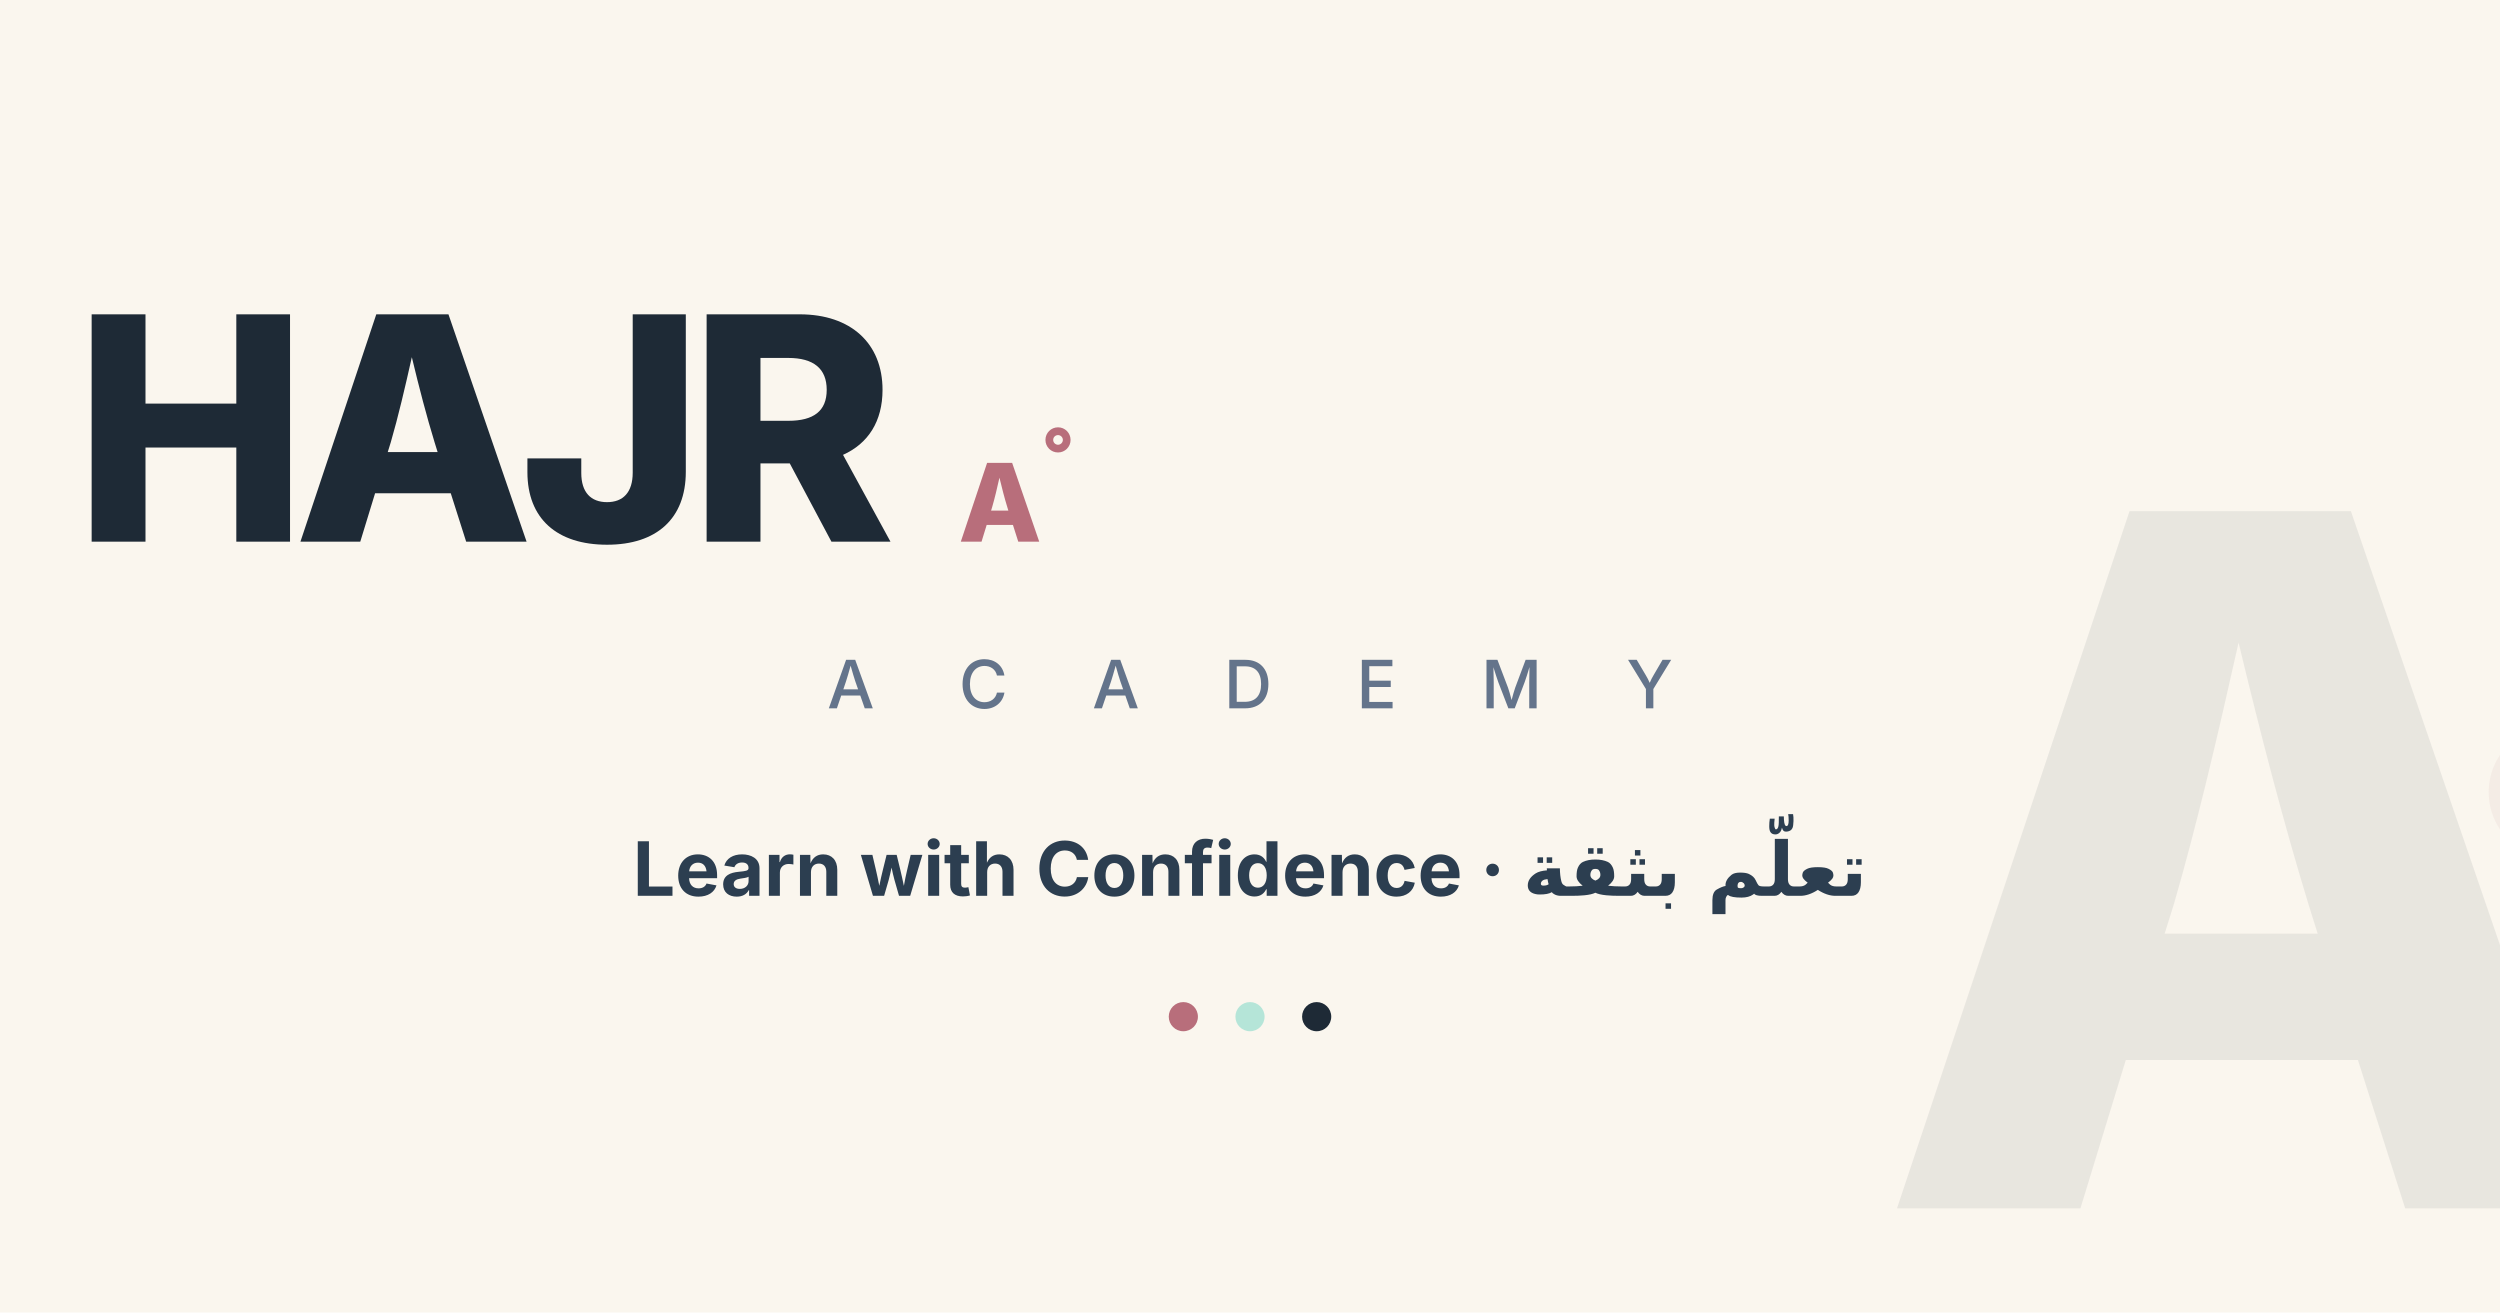
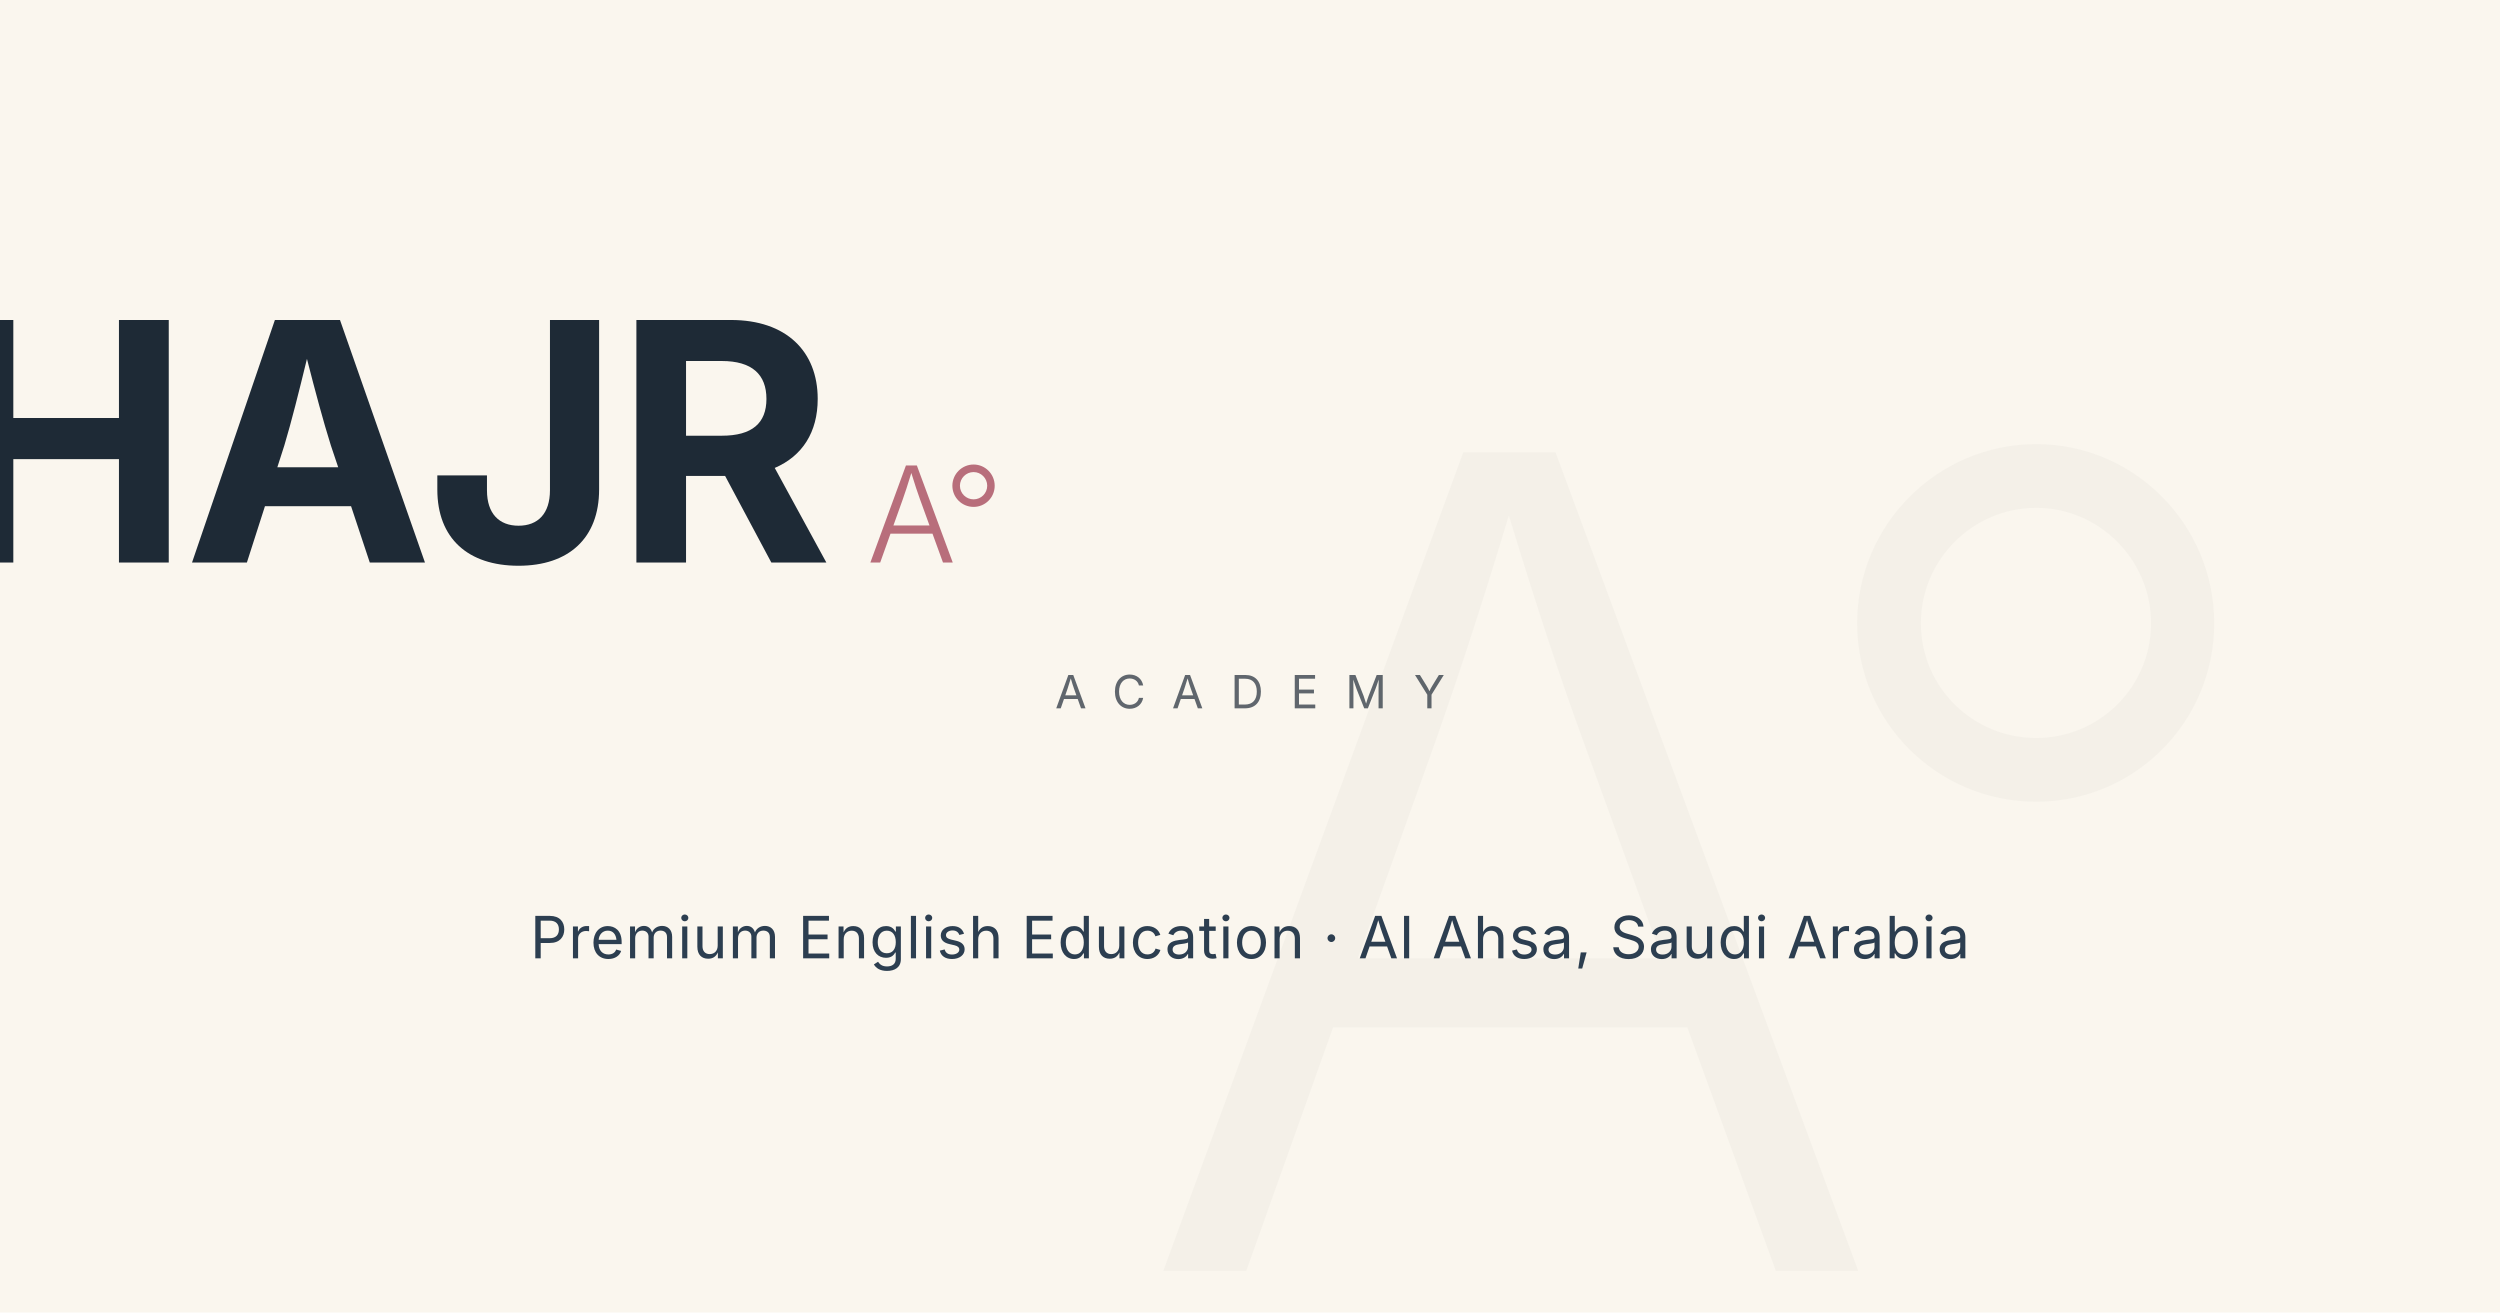
<svg xmlns="http://www.w3.org/2000/svg" viewBox="0 0 1200 630" width="1200" height="630">
+   <style>
+     .font { font-family: 'Inter', -apple-system, 'Helvetica Neue', sans-serif; }
+   </style>
  <rect width="1200" height="630" fill="#FAF6EE" />
-   <g transform="translate(900, 360)" opacity="0.08">
-     <text x="0" y="220" font-family="Inter, Helvetica, sans-serif" font-weight="800" font-size="460" letter-spacing="-20" fill="#1E2A36">A</text>
-     <text x="285" y="120" font-family="Inter, Helvetica, sans-serif" font-weight="800" font-size="180" letter-spacing="-6" fill="#B86E7B">°</text>
+   <g opacity="0.03">
+     <text x="1100" y="610" text-anchor="end" class="font" font-weight="300" font-size="540" letter-spacing="-10" fill="#1E2A36">A°</text>
  </g>
-   <g transform="translate(600, 260)">
-     <text x="-170" y="0" text-anchor="end" font-family="Inter, Helvetica, sans-serif" font-weight="800" font-size="150" letter-spacing="-7" fill="#1E2A36">HAJR</text>
-     <text x="-140" y="0" font-family="Inter, Helvetica, sans-serif" font-weight="800" font-size="52" letter-spacing="-2" fill="#B86E7B">A</text>
-     <text x="-100" y="-30" font-family="Inter, Helvetica, sans-serif" font-weight="800" font-size="34" fill="#B86E7B">°</text>
+   <g transform="translate(600, 270)">
+     <text x="-200" y="0" text-anchor="end" class="font" font-weight="700" font-size="160" letter-spacing="-3.2" fill="#1E2A36">HAJR</text>
+     <text x="-184" y="0" class="font" font-weight="300" font-size="64" letter-spacing="-1.3" fill="#B86E7B">A°</text>
  </g>
-   <text x="600" y="340" text-anchor="middle" font-family="Inter, Helvetica, sans-serif" font-weight="500" font-size="32" letter-spacing="16" fill="#64748B">A C A D E M Y</text>
-   <text x="600" y="430" text-anchor="middle" font-family="Inter, Helvetica, sans-serif" font-weight="700" font-size="36" fill="#2C3E50">Learn with Confidence · تعلّم بثقة</text>
-   <g transform="translate(600, 488)">
-     <circle cx="-32" cy="0" r="7" fill="#B86E7B" />
-     <circle cx="0" cy="0" r="7" fill="#B5E5D8" />
-     <circle cx="32" cy="0" r="7" fill="#1E2A36" />
-   </g>
+   <text x="600" y="340" text-anchor="middle" class="font" font-weight="400" font-size="22" letter-spacing="13" opacity="0.7" fill="#1E2A36">ACADEMY</text>
+   <text x="600" y="460" text-anchor="middle" class="font" font-weight="400" font-size="28" letter-spacing="0.5" fill="#2C3E50">Premium English Education · Al Ahsa, Saudi Arabia</text>
</svg>
